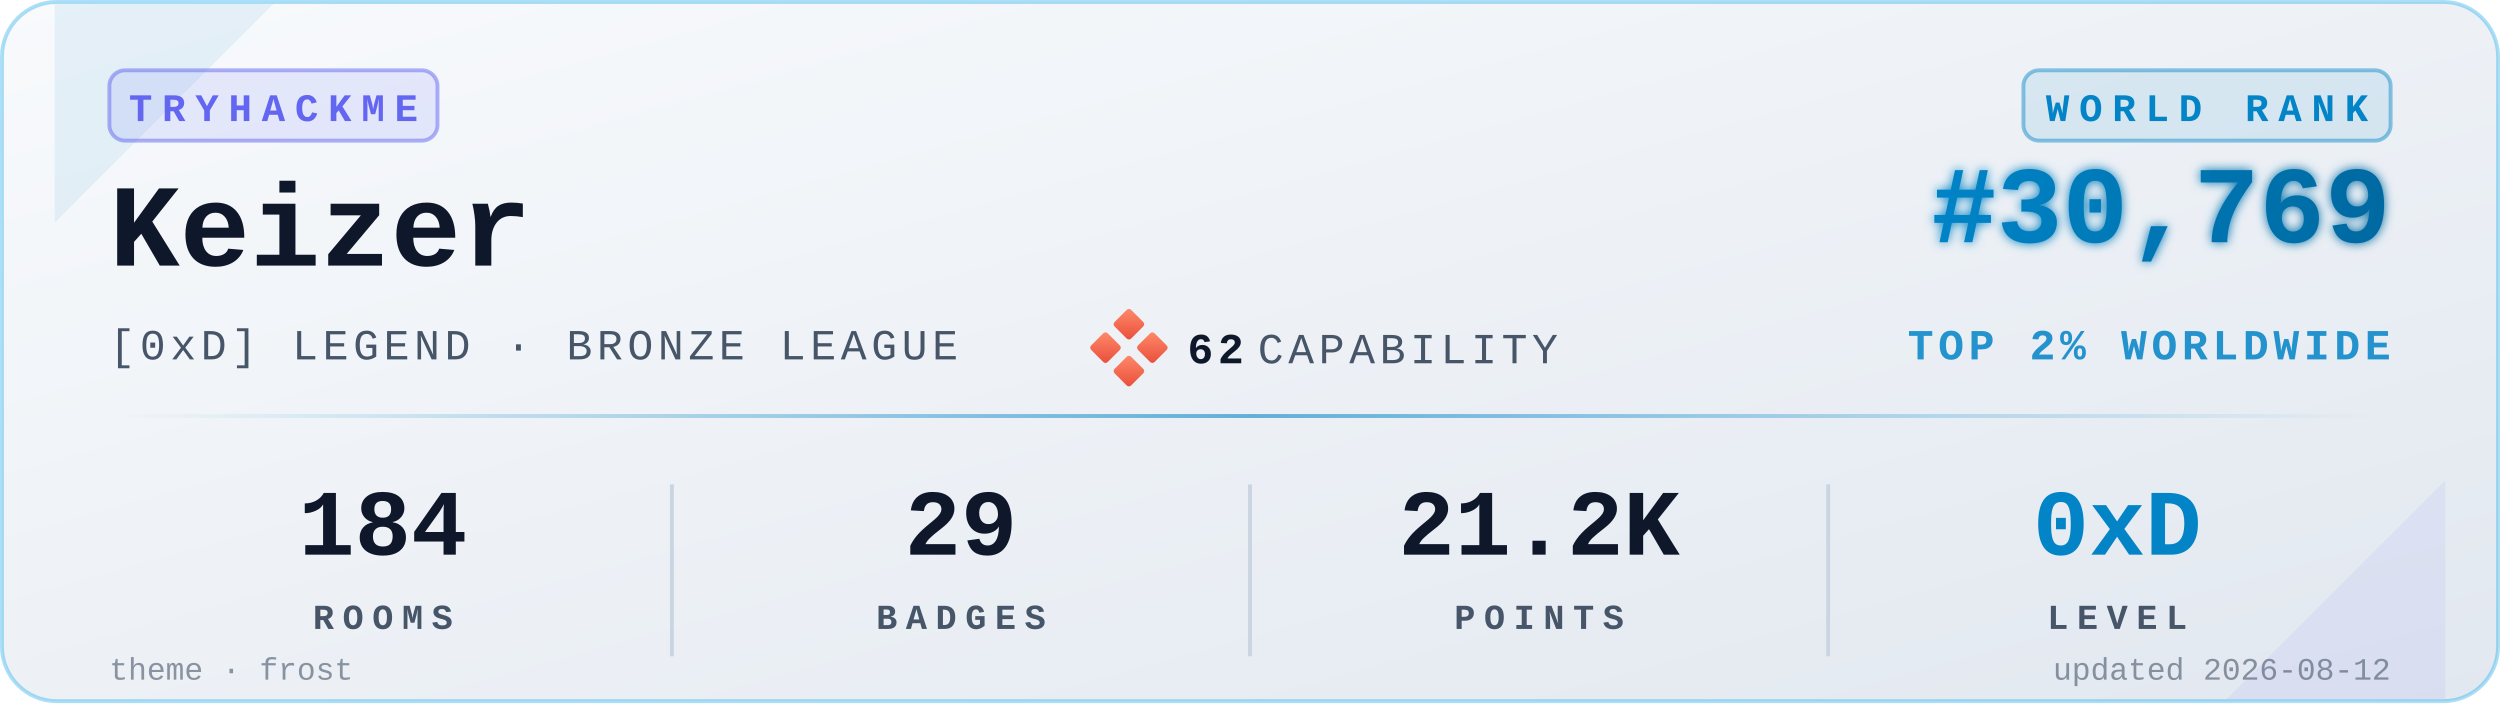
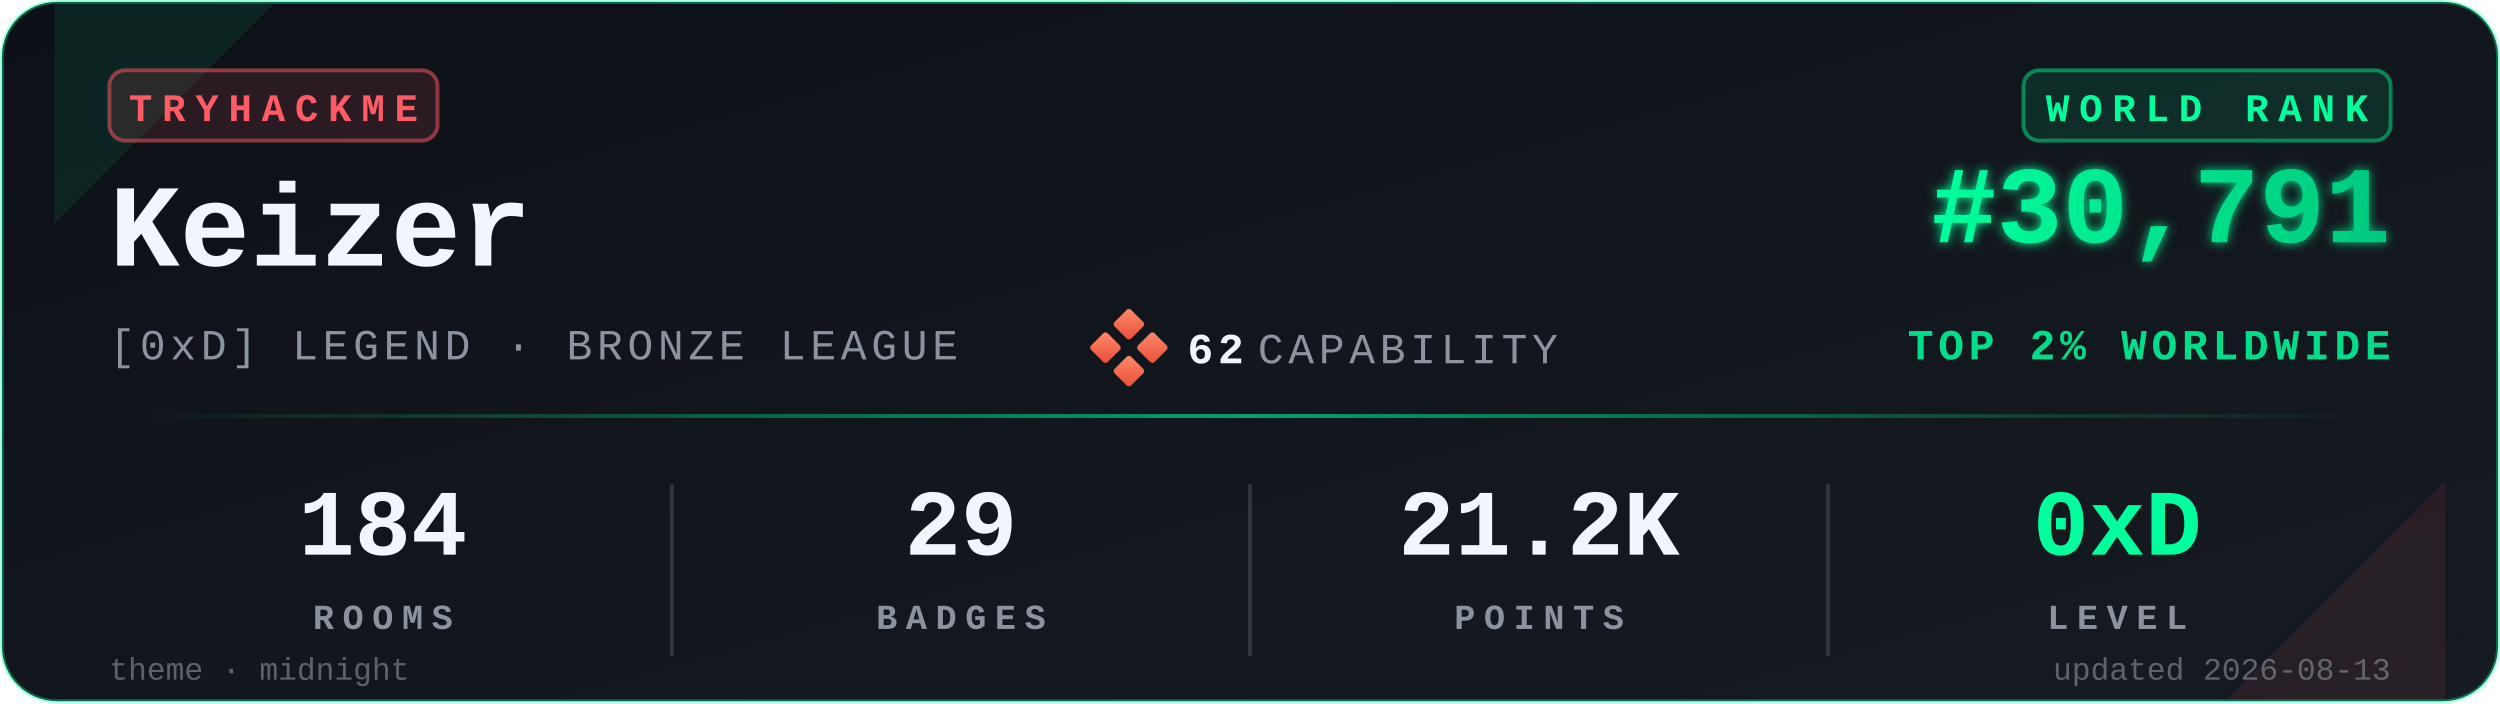
<svg xmlns="http://www.w3.org/2000/svg" viewBox="0 0 640 180" width="640" height="180" role="img" aria-label="TryHackMe stats for Keizer">
  <defs>
    <linearGradient id="bgGrad" x1="0" y1="0" x2="1" y2="1">
-       <stop offset="0%" stop-color="#f8fafc" />
-       <stop offset="100%" stop-color="#e2e8f0" />
+       <stop offset="0%" stop-color="#0d1117" />
+       <stop offset="100%" stop-color="#161b22" />
    </linearGradient>
    <linearGradient id="rankGrad" x1="0" y1="0" x2="1" y2="0">
-       <stop offset="0%" stop-color="#0284C7" />
-       <stop offset="100%" stop-color="#0369A1" />
+       <stop offset="0%" stop-color="#00FF9D" />
+       <stop offset="100%" stop-color="#00C97D" />
    </linearGradient>
    <linearGradient id="accentGrad" x1="0" y1="0" x2="1" y2="0">
-       <stop offset="0%" stop-color="#0284C7" stop-opacity="0" />
-       <stop offset="50%" stop-color="#0284C7" stop-opacity="0.6" />
-       <stop offset="100%" stop-color="#0284C7" stop-opacity="0" />
+       <stop offset="0%" stop-color="#00FF9D" stop-opacity="0" />
+       <stop offset="50%" stop-color="#00FF9D" stop-opacity="0.6" />
+       <stop offset="100%" stop-color="#00FF9D" stop-opacity="0" />
    </linearGradient>
    <linearGradient id="capGrad" x1="0" y1="0" x2="1" y2="1">
      <stop offset="0%" stop-color="#ff8a6b" />
      <stop offset="100%" stop-color="#e94e3a" />
    </linearGradient>
    <filter id="glow" x="-20%" y="-20%" width="140%" height="140%">
      <feGaussianBlur stdDeviation="1.4" result="b" />
      <feMerge>
        <feMergeNode in="b" />
        <feMergeNode in="SourceGraphic" />
      </feMerge>
    </filter>
  </defs>
-   <rect x="0.5" y="0.5" width="639" height="179" rx="14" ry="14" fill="url(#bgGrad)" stroke="#0EA5E9" stroke-opacity="0.35" stroke-width="1" />
-   <path d="M 14,1 L 70,1 L 14,57 Z" fill="#0284C7" opacity="0.08" />
-   <path d="M 626,179 L 570,179 L 626,123 Z" fill="#6366F1" opacity="0.08" />
+   <rect x="0.5" y="0.5" width="639" height="179" rx="14" ry="14" fill="url(#bgGrad)" stroke="#00FF9D" stroke-opacity="0.35" stroke-width="1" />
+   <path d="M 14,1 L 70,1 L 14,57 Z" fill="#00FF9D" opacity="0.08" />
+   <path d="M 626,179 L 570,179 L 626,123 Z" fill="#FF5B67" opacity="0.08" />
  <g transform="translate(28,18)">
-     <rect x="0" y="0" width="84" height="18" rx="4" ry="4" fill="#6366F1" fill-opacity="0.12" stroke="#6366F1" stroke-opacity="0.5" />
-     <text x="42" y="13" fill="#6366F1" font-family="ui-monospace,'SF Mono','Menlo','Cascadia Code','Consolas','Liberation Mono',monospace" font-size="10" font-weight="700" letter-spacing="2.5" text-anchor="middle">TRYHACKME</text>
+     <rect x="0" y="0" width="84" height="18" rx="4" ry="4" fill="#FF5B67" fill-opacity="0.12" stroke="#FF5B67" stroke-opacity="0.5" />
+     <text x="42" y="13" fill="#FF5B67" font-family="ui-monospace,'SF Mono','Menlo','Cascadia Code','Consolas','Liberation Mono',monospace" font-size="10" font-weight="700" letter-spacing="2.5" text-anchor="middle">TRYHACKME</text>
  </g>
-   <text x="28" y="68" fill="#0f172a" font-family="ui-monospace,'SF Mono','Menlo','Cascadia Code','Consolas','Liberation Mono',monospace" font-size="30" font-weight="700">Keizer</text>
-   <text x="28" y="92" fill="#475569" font-family="ui-monospace,'SF Mono','Menlo','Cascadia Code','Consolas','Liberation Mono',monospace" font-size="11" font-weight="500" letter-spacing="1.2">[0xD] LEGEND · BRONZE LEAGUE</text>
+   <text x="28" y="68" fill="#f0f6fc" font-family="ui-monospace,'SF Mono','Menlo','Cascadia Code','Consolas','Liberation Mono',monospace" font-size="30" font-weight="700">Keizer</text>
+   <text x="28" y="92" fill="#8b949e" font-family="ui-monospace,'SF Mono','Menlo','Cascadia Code','Consolas','Liberation Mono',monospace" font-size="11" font-weight="500" letter-spacing="1.2">[0xD] LEGEND · BRONZE LEAGUE</text>
  <g transform="translate(280,80)">
    <rect x="6" y="0" width="6" height="6" rx="0.8" fill="url(#capGrad)" transform="rotate(45 9 3)" />
    <rect x="0" y="6" width="6" height="6" rx="0.8" fill="url(#capGrad)" transform="rotate(45 3 9)" />
    <rect x="12" y="6" width="6" height="6" rx="0.8" fill="url(#capGrad)" transform="rotate(45 15 9)" />
    <rect x="6" y="12" width="6" height="6" rx="0.8" fill="url(#capGrad)" transform="rotate(45 9 15)" />
-     <text x="24" y="13" fill="#0f172a" font-family="ui-monospace,'SF Mono','Menlo','Cascadia Code','Consolas','Liberation Mono',monospace" font-size="11" font-weight="700" letter-spacing="1.2">62</text>
-     <text x="42" y="13" fill="#475569" font-family="ui-monospace,'SF Mono','Menlo','Cascadia Code','Consolas','Liberation Mono',monospace" font-size="11" font-weight="500" letter-spacing="1.2">CAPABILITY</text>
+     <text x="24" y="13" fill="#f0f6fc" font-family="ui-monospace,'SF Mono','Menlo','Cascadia Code','Consolas','Liberation Mono',monospace" font-size="11" font-weight="700" letter-spacing="1.2">62</text>
+     <text x="42" y="13" fill="#8b949e" font-family="ui-monospace,'SF Mono','Menlo','Cascadia Code','Consolas','Liberation Mono',monospace" font-size="11" font-weight="500" letter-spacing="1.2">CAPABILITY</text>
  </g>
  <g transform="translate(612,18)">
-     <rect x="-94" y="0" width="94" height="18" rx="4" ry="4" fill="#0284C7" fill-opacity="0.10" stroke="#0284C7" stroke-opacity="0.45" />
-     <text x="-47" y="13" fill="#0284C7" font-family="ui-monospace,'SF Mono','Menlo','Cascadia Code','Consolas','Liberation Mono',monospace" font-size="10" font-weight="700" letter-spacing="2.5" text-anchor="middle">WORLD RANK</text>
+     <rect x="-94" y="0" width="94" height="18" rx="4" ry="4" fill="#00FF9D" fill-opacity="0.10" stroke="#00FF9D" stroke-opacity="0.45" />
+     <text x="-47" y="13" fill="#00FF9D" font-family="ui-monospace,'SF Mono','Menlo','Cascadia Code','Consolas','Liberation Mono',monospace" font-size="10" font-weight="700" letter-spacing="2.5" text-anchor="middle">WORLD RANK</text>
  </g>
-   <text x="612" y="62" fill="url(#rankGrad)" font-family="ui-monospace,'SF Mono','Menlo','Cascadia Code','Consolas','Liberation Mono',monospace" font-size="28" font-weight="700" text-anchor="end" filter="url(#glow)">#30,769</text>
-   <text x="612" y="92" fill="#0284C7" fill-opacity="0.85" font-family="ui-monospace,'SF Mono','Menlo','Cascadia Code','Consolas','Liberation Mono',monospace" font-size="11" font-weight="600" letter-spacing="1.2" text-anchor="end">TOP 2% WORLDWIDE</text>
+   <text x="612" y="62" fill="url(#rankGrad)" font-family="ui-monospace,'SF Mono','Menlo','Cascadia Code','Consolas','Liberation Mono',monospace" font-size="28" font-weight="700" text-anchor="end" filter="url(#glow)">#30,791</text>
+   <text x="612" y="92" fill="#00FF9D" fill-opacity="0.85" font-family="ui-monospace,'SF Mono','Menlo','Cascadia Code','Consolas','Liberation Mono',monospace" font-size="11" font-weight="600" letter-spacing="1.2" text-anchor="end">TOP 2% WORLDWIDE</text>
  <rect x="28" y="106" width="584" height="1" fill="url(#accentGrad)" />
  <g font-family="ui-monospace,'SF Mono','Menlo','Cascadia Code','Consolas','Liberation Mono',monospace" text-anchor="middle">
-     <text x="98" y="142" fill="#0f172a" font-size="24" font-weight="700">184</text>
-     <text x="98" y="161" fill="#475569" font-size="9" font-weight="600" letter-spacing="2.2">ROOMS</text>
-     <text x="246" y="142" fill="#0f172a" font-size="24" font-weight="700">29</text>
-     <text x="246" y="161" fill="#475569" font-size="9" font-weight="600" letter-spacing="2.2">BADGES</text>
-     <text x="394" y="142" fill="#0f172a" font-size="24" font-weight="700">21.2K</text>
-     <text x="394" y="161" fill="#475569" font-size="9" font-weight="600" letter-spacing="2.2">POINTS</text>
-     <text x="542" y="142" fill="#0284C7" font-size="24" font-weight="700">0xD</text>
-     <text x="542" y="161" fill="#475569" font-size="9" font-weight="600" letter-spacing="2.2">LEVEL</text>
+     <text x="98" y="142" fill="#f0f6fc" font-size="24" font-weight="700">184</text>
+     <text x="98" y="161" fill="#8b949e" font-size="9" font-weight="600" letter-spacing="2.2">ROOMS</text>
+     <text x="246" y="142" fill="#f0f6fc" font-size="24" font-weight="700">29</text>
+     <text x="246" y="161" fill="#8b949e" font-size="9" font-weight="600" letter-spacing="2.2">BADGES</text>
+     <text x="394" y="142" fill="#f0f6fc" font-size="24" font-weight="700">21.2K</text>
+     <text x="394" y="161" fill="#8b949e" font-size="9" font-weight="600" letter-spacing="2.2">POINTS</text>
+     <text x="542" y="142" fill="#00FF9D" font-size="24" font-weight="700">0xD</text>
+     <text x="542" y="161" fill="#8b949e" font-size="9" font-weight="600" letter-spacing="2.2">LEVEL</text>
  </g>
-   <line x1="172" y1="124" x2="172" y2="168" stroke="#cbd5e1" stroke-width="1" />
-   <line x1="320" y1="124" x2="320" y2="168" stroke="#cbd5e1" stroke-width="1" />
-   <line x1="468" y1="124" x2="468" y2="168" stroke="#cbd5e1" stroke-width="1" />
-   <text x="28" y="174" fill="#475569" fill-opacity="0.6" font-family="ui-monospace,'SF Mono','Menlo','Cascadia Code','Consolas','Liberation Mono',monospace" font-size="8" font-weight="500">theme · frost</text>
-   <text x="612" y="174" fill="#475569" fill-opacity="0.6" font-family="ui-monospace,'SF Mono','Menlo','Cascadia Code','Consolas','Liberation Mono',monospace" font-size="8" font-weight="500" text-anchor="end">updated 2026-08-12</text>
+   <line x1="172" y1="124" x2="172" y2="168" stroke="#30363d" stroke-width="1" />
+   <line x1="320" y1="124" x2="320" y2="168" stroke="#30363d" stroke-width="1" />
+   <line x1="468" y1="124" x2="468" y2="168" stroke="#30363d" stroke-width="1" />
+   <text x="28" y="174" fill="#8b949e" fill-opacity="0.6" font-family="ui-monospace,'SF Mono','Menlo','Cascadia Code','Consolas','Liberation Mono',monospace" font-size="8" font-weight="500">theme · midnight</text>
+   <text x="612" y="174" fill="#8b949e" fill-opacity="0.6" font-family="ui-monospace,'SF Mono','Menlo','Cascadia Code','Consolas','Liberation Mono',monospace" font-size="8" font-weight="500" text-anchor="end">updated 2026-08-13</text>
</svg>
